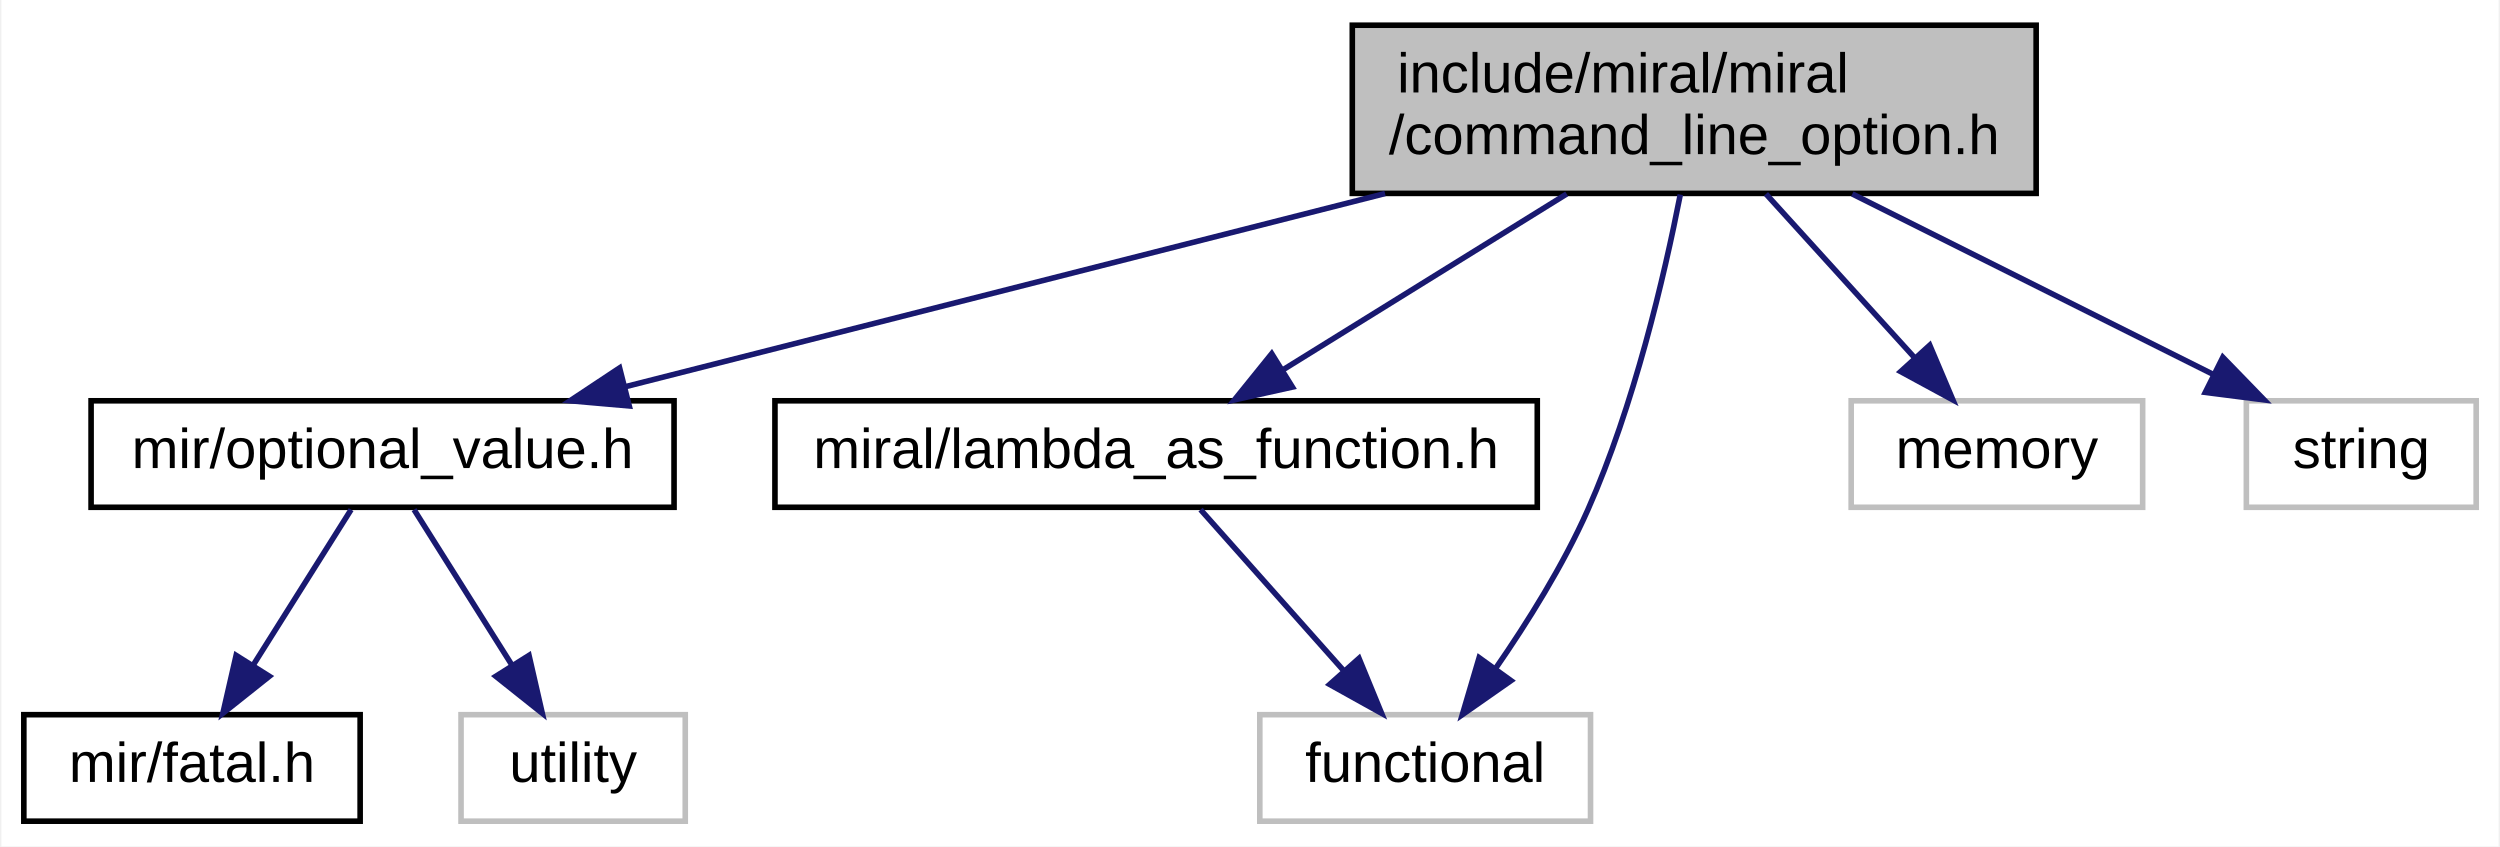
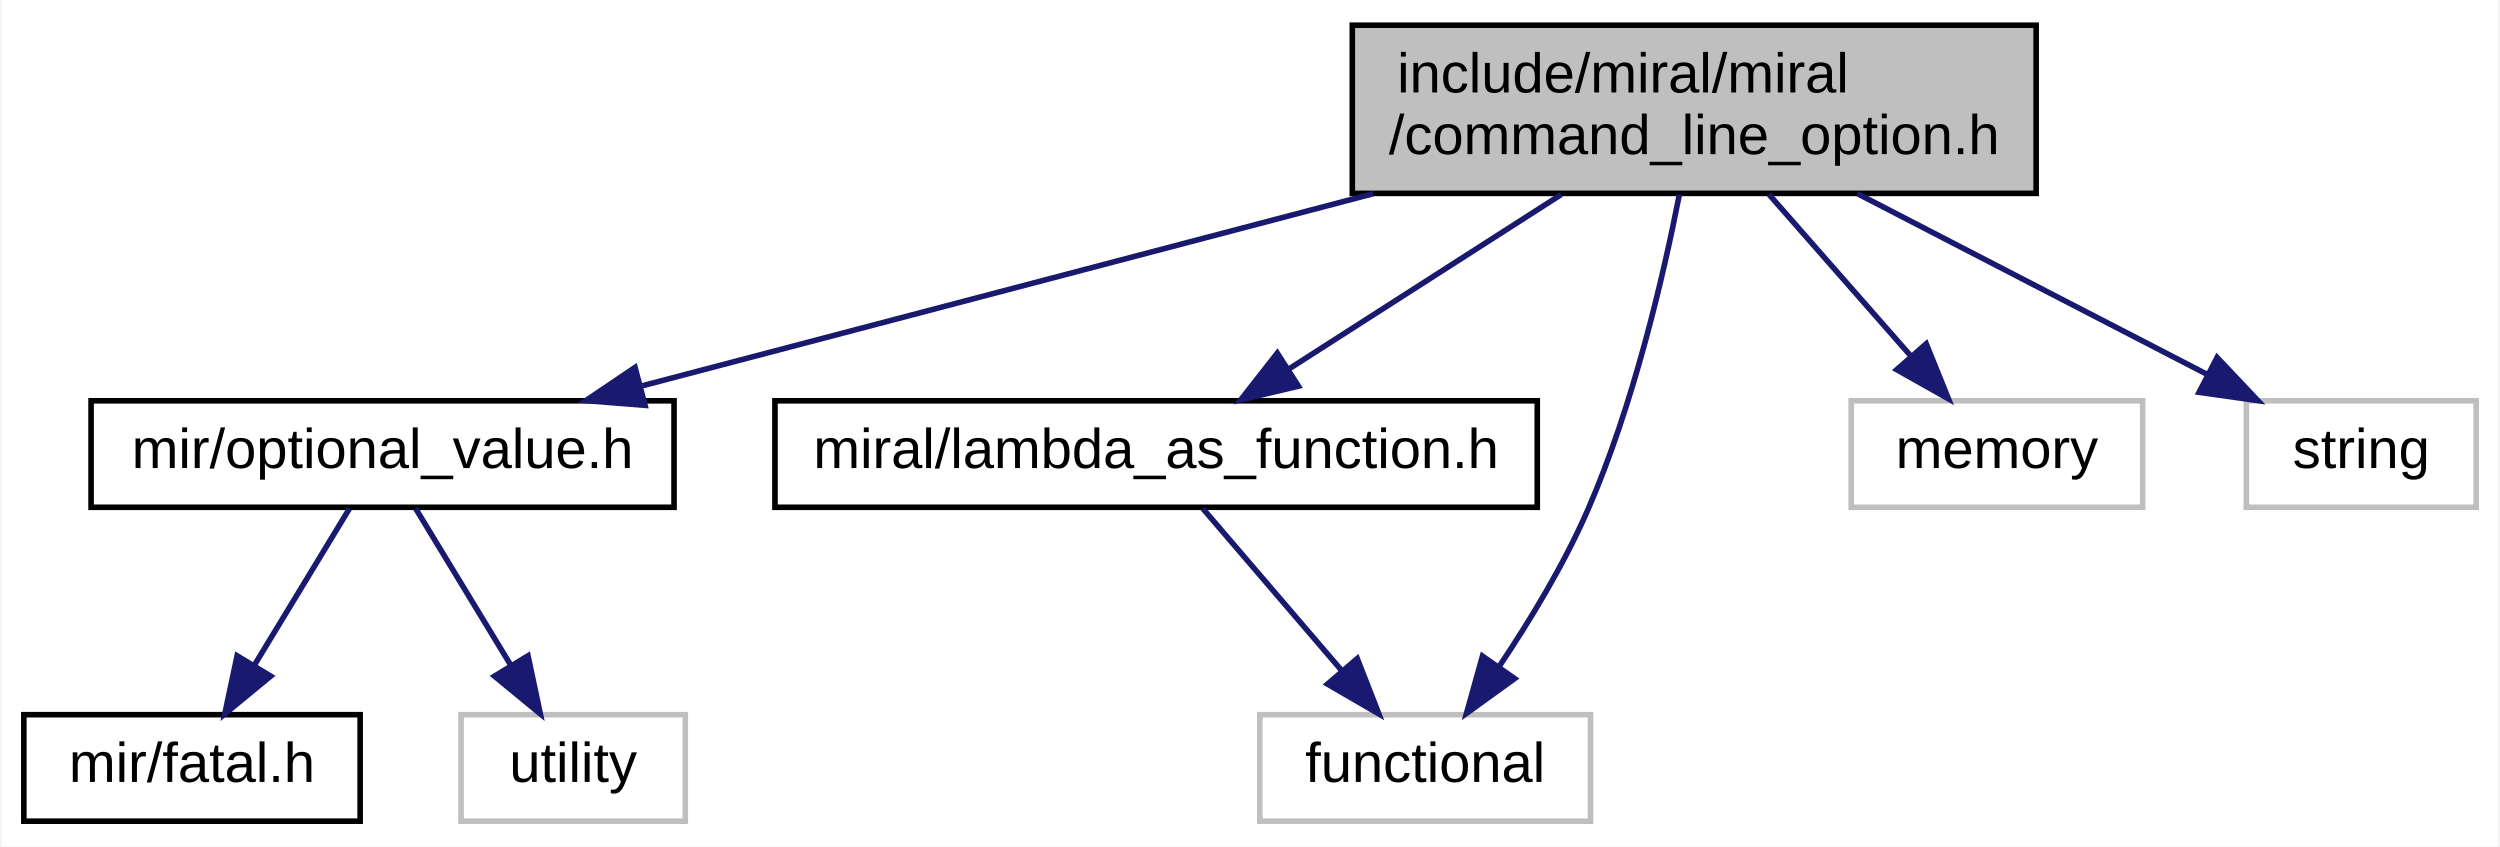
<svg xmlns="http://www.w3.org/2000/svg" xmlns:xlink="http://www.w3.org/1999/xlink" width="446pt" height="151pt" viewBox="0.00 0.00 445.50 151.00">
  <g id="graph0" class="graph" transform="scale(1 1) rotate(0) translate(4 147)">
-     <polygon fill="white" stroke="none" points="-4,4 -4,-147 441.5,-147 441.5,4 -4,4" />
+     <polygon fill="#ffffff" stroke="transparent" points="-4,4 -4,-147 441.5,-147 441.5,4 -4,4" />
    <g id="node1" class="node">
-       <polygon fill="#bfbfbf" stroke="black" points="237,-112.5 237,-142.5 359,-142.5 359,-112.5 237,-112.5" />
-       <text text-anchor="start" x="245" y="-130.5" font-family="Arial" font-size="10.00">include/miral/miral</text>
-       <text text-anchor="middle" x="298" y="-119.5" font-family="Arial" font-size="10.00">/command_line_option.h</text>
+       <polygon fill="#bfbfbf" stroke="#000000" points="237,-112.5 237,-142.5 359,-142.5 359,-112.5 237,-112.5" />
+       <text text-anchor="start" x="245" y="-130.5" font-family="Arial" font-size="10.00" fill="#000000">include/miral/miral</text>
+       <text text-anchor="middle" x="298" y="-119.5" font-family="Arial" font-size="10.00" fill="#000000">/command_line_option.h</text>
    </g>
    <g id="node2" class="node">
      <g id="a_node2">
        <a xlink:href="optional__value_8h.html" target="_top" xlink:title="mir/optional_value.h">
-           <polygon fill="white" stroke="black" points="12,-56.5 12,-75.5 116,-75.5 116,-56.5 12,-56.5" />
-           <text text-anchor="middle" x="64" y="-63.5" font-family="Arial" font-size="10.00">mir/optional_value.h</text>
+           <polygon fill="#ffffff" stroke="#000000" points="12,-56.5 12,-75.5 116,-75.5 116,-56.5 12,-56.5" />
+           <text text-anchor="middle" x="64" y="-63.5" font-family="Arial" font-size="10.00" fill="#000000">mir/optional_value.h</text>
        </a>
      </g>
    </g>
    <g id="edge1" class="edge">
-       <path fill="none" stroke="midnightblue" d="M242.842,-112.475C201.414,-101.941 145.47,-87.716 107.252,-77.998" />
-       <polygon fill="midnightblue" stroke="midnightblue" points="108.008,-74.579 97.454,-75.506 106.283,-81.363 108.008,-74.579" />
+       <path fill="none" stroke="#191970" d="M240.757,-112.455C200.686,-101.924 147.832,-88.033 110.39,-78.192" />
+       <polygon fill="#191970" stroke="#191970" points="110.823,-74.687 100.262,-75.53 109.044,-81.457 110.823,-74.687" />
    </g>
    <g id="node5" class="node">
      <g id="a_node5">
        <a xlink:href="lambda__as__function_8h.html" target="_top" xlink:title="miral/lambda_as_function.h">
-           <polygon fill="white" stroke="black" points="134,-56.5 134,-75.5 270,-75.5 270,-56.5 134,-56.5" />
-           <text text-anchor="middle" x="202" y="-63.5" font-family="Arial" font-size="10.00">miral/lambda_as_function.h</text>
+           <polygon fill="#ffffff" stroke="#000000" points="134,-56.5 134,-75.5 270,-75.5 270,-56.5 134,-56.5" />
+           <text text-anchor="middle" x="202" y="-63.5" font-family="Arial" font-size="10.00" fill="#000000">miral/lambda_as_function.h</text>
        </a>
      </g>
    </g>
    <g id="edge4" class="edge">
-       <path fill="none" stroke="midnightblue" d="M275.249,-112.399C260.005,-102.951 240.011,-90.559 224.764,-81.109" />
-       <polygon fill="midnightblue" stroke="midnightblue" points="226.313,-77.951 215.969,-75.658 222.625,-83.901 226.313,-77.951" />
+       <path fill="none" stroke="#191970" d="M274.27,-112.298C259.464,-102.813 240.477,-90.65 225.681,-81.171" />
+       <polygon fill="#191970" stroke="#191970" points="227.393,-78.111 217.084,-75.663 223.617,-84.005 227.393,-78.111" />
    </g>
    <g id="node6" class="node">
-       <polygon fill="white" stroke="#bfbfbf" points="220.5,-0.5 220.5,-19.5 279.5,-19.5 279.5,-0.5 220.5,-0.5" />
-       <text text-anchor="middle" x="250" y="-7.5" font-family="Arial" font-size="10.00">functional</text>
+       <polygon fill="#ffffff" stroke="#bfbfbf" points="220.5,-.5 220.5,-19.5 279.5,-19.5 279.5,-.5 220.5,-.5" />
+       <text text-anchor="middle" x="250" y="-7.5" font-family="Arial" font-size="10.00" fill="#000000">functional</text>
    </g>
    <g id="edge6" class="edge">
-       <path fill="none" stroke="midnightblue" d="M295.514,-112.286C292.662,-97.728 287.282,-74.653 279,-56 274.615,-46.125 268.233,-35.939 262.571,-27.761" />
-       <polygon fill="midnightblue" stroke="midnightblue" points="265.312,-25.577 256.63,-19.504 259.63,-29.666 265.312,-25.577" />
+       <path fill="none" stroke="#191970" d="M295.344,-112.267C292.447,-97.478 287.11,-74.603 279,-56 274.779,-46.317 268.707,-36.311 263.21,-28.114" />
+       <polygon fill="#191970" stroke="#191970" points="265.964,-25.945 257.376,-19.741 260.221,-29.947 265.964,-25.945" />
    </g>
    <g id="node7" class="node">
-       <polygon fill="white" stroke="#bfbfbf" points="326,-56.5 326,-75.5 378,-75.5 378,-56.5 326,-56.5" />
-       <text text-anchor="middle" x="352" y="-63.5" font-family="Arial" font-size="10.00">memory</text>
+       <polygon fill="#ffffff" stroke="#bfbfbf" points="326,-56.5 326,-75.5 378,-75.5 378,-56.5 326,-56.5" />
+       <text text-anchor="middle" x="352" y="-63.5" font-family="Arial" font-size="10.00" fill="#000000">memory</text>
    </g>
    <g id="edge7" class="edge">
-       <path fill="none" stroke="midnightblue" d="M310.797,-112.399C318.725,-103.664 328.936,-92.413 337.21,-83.296" />
-       <polygon fill="midnightblue" stroke="midnightblue" points="340.014,-85.415 344.143,-75.658 334.83,-80.711 340.014,-85.415" />
+       <path fill="none" stroke="#191970" d="M311.348,-112.298C319,-103.583 328.637,-92.608 336.608,-83.53" />
+       <polygon fill="#191970" stroke="#191970" points="339.386,-85.671 343.354,-75.847 334.126,-81.052 339.386,-85.671" />
    </g>
    <g id="node8" class="node">
-       <polygon fill="white" stroke="#bfbfbf" points="396.5,-56.5 396.5,-75.5 437.5,-75.5 437.5,-56.5 396.5,-56.5" />
-       <text text-anchor="middle" x="417" y="-63.5" font-family="Arial" font-size="10.00">string</text>
+       <polygon fill="#ffffff" stroke="#bfbfbf" points="396.5,-56.5 396.5,-75.5 437.5,-75.5 437.5,-56.5 396.5,-56.5" />
+       <text text-anchor="middle" x="417" y="-63.5" font-family="Arial" font-size="10.00" fill="#000000">string</text>
    </g>
    <g id="edge8" class="edge">
-       <path fill="none" stroke="midnightblue" d="M326.201,-112.399C345.722,-102.639 371.525,-89.737 390.635,-80.183" />
-       <polygon fill="midnightblue" stroke="midnightblue" points="392.305,-83.26 399.684,-75.658 389.175,-76.999 392.305,-83.26" />
+       <path fill="none" stroke="#191970" d="M327.111,-112.455C346.182,-102.599 370.948,-89.8 389.654,-80.133" />
+       <polygon fill="#191970" stroke="#191970" points="391.282,-83.231 398.559,-75.53 388.068,-77.012 391.282,-83.231" />
    </g>
    <g id="node3" class="node">
      <g id="a_node3">
        <a xlink:href="fatal_8h.html" target="_top" xlink:title="mir/fatal.h">
-           <polygon fill="white" stroke="black" points="0,-0.5 0,-19.5 60,-19.5 60,-0.5 0,-0.5" />
-           <text text-anchor="middle" x="30" y="-7.5" font-family="Arial" font-size="10.00">mir/fatal.h</text>
+           <polygon fill="#ffffff" stroke="#000000" points="0,-.5 0,-19.5 60,-19.5 60,-.5 0,-.5" />
+           <text text-anchor="middle" x="30" y="-7.5" font-family="Arial" font-size="10.00" fill="#000000">mir/fatal.h</text>
        </a>
      </g>
    </g>
    <g id="edge2" class="edge">
-       <path fill="none" stroke="midnightblue" d="M58.386,-56.083C53.633,-48.534 46.682,-37.495 40.848,-28.23" />
-       <polygon fill="midnightblue" stroke="midnightblue" points="43.8,-26.349 35.51,-19.751 37.876,-30.078 43.8,-26.349" />
+       <path fill="none" stroke="#191970" d="M58.078,-56.245C53.397,-48.537 46.733,-37.56 41.071,-28.235" />
+       <polygon fill="#191970" stroke="#191970" points="44.036,-26.374 35.855,-19.643 38.053,-30.007 44.036,-26.374" />
    </g>
    <g id="node4" class="node">
-       <polygon fill="white" stroke="#bfbfbf" points="78,-0.5 78,-19.5 118,-19.5 118,-0.5 78,-0.5" />
-       <text text-anchor="middle" x="98" y="-7.5" font-family="Arial" font-size="10.00">utility</text>
+       <polygon fill="#ffffff" stroke="#bfbfbf" points="78,-.5 78,-19.5 118,-19.5 118,-.5 78,-.5" />
+       <text text-anchor="middle" x="98" y="-7.5" font-family="Arial" font-size="10.00" fill="#000000">utility</text>
    </g>
    <g id="edge3" class="edge">
-       <path fill="none" stroke="midnightblue" d="M69.614,-56.083C74.367,-48.534 81.318,-37.495 87.152,-28.23" />
-       <polygon fill="midnightblue" stroke="midnightblue" points="90.124,-30.078 92.49,-19.751 84.2,-26.349 90.124,-30.078" />
+       <path fill="none" stroke="#191970" d="M69.922,-56.245C74.603,-48.537 81.267,-37.56 86.929,-28.235" />
+       <polygon fill="#191970" stroke="#191970" points="89.948,-30.007 92.145,-19.643 83.964,-26.374 89.948,-30.007" />
    </g>
    <g id="edge5" class="edge">
-       <path fill="none" stroke="midnightblue" d="M209.926,-56.083C216.846,-48.298 227.065,-36.801 235.452,-27.366" />
-       <polygon fill="midnightblue" stroke="midnightblue" points="238.194,-29.55 242.221,-19.751 232.962,-24.9 238.194,-29.55" />
+       <path fill="none" stroke="#191970" d="M210.361,-56.245C217.175,-48.296 226.968,-36.871 235.115,-27.366" />
+       <polygon fill="#191970" stroke="#191970" points="237.884,-29.513 241.735,-19.643 232.57,-24.957 237.884,-29.513" />
    </g>
  </g>
</svg>
